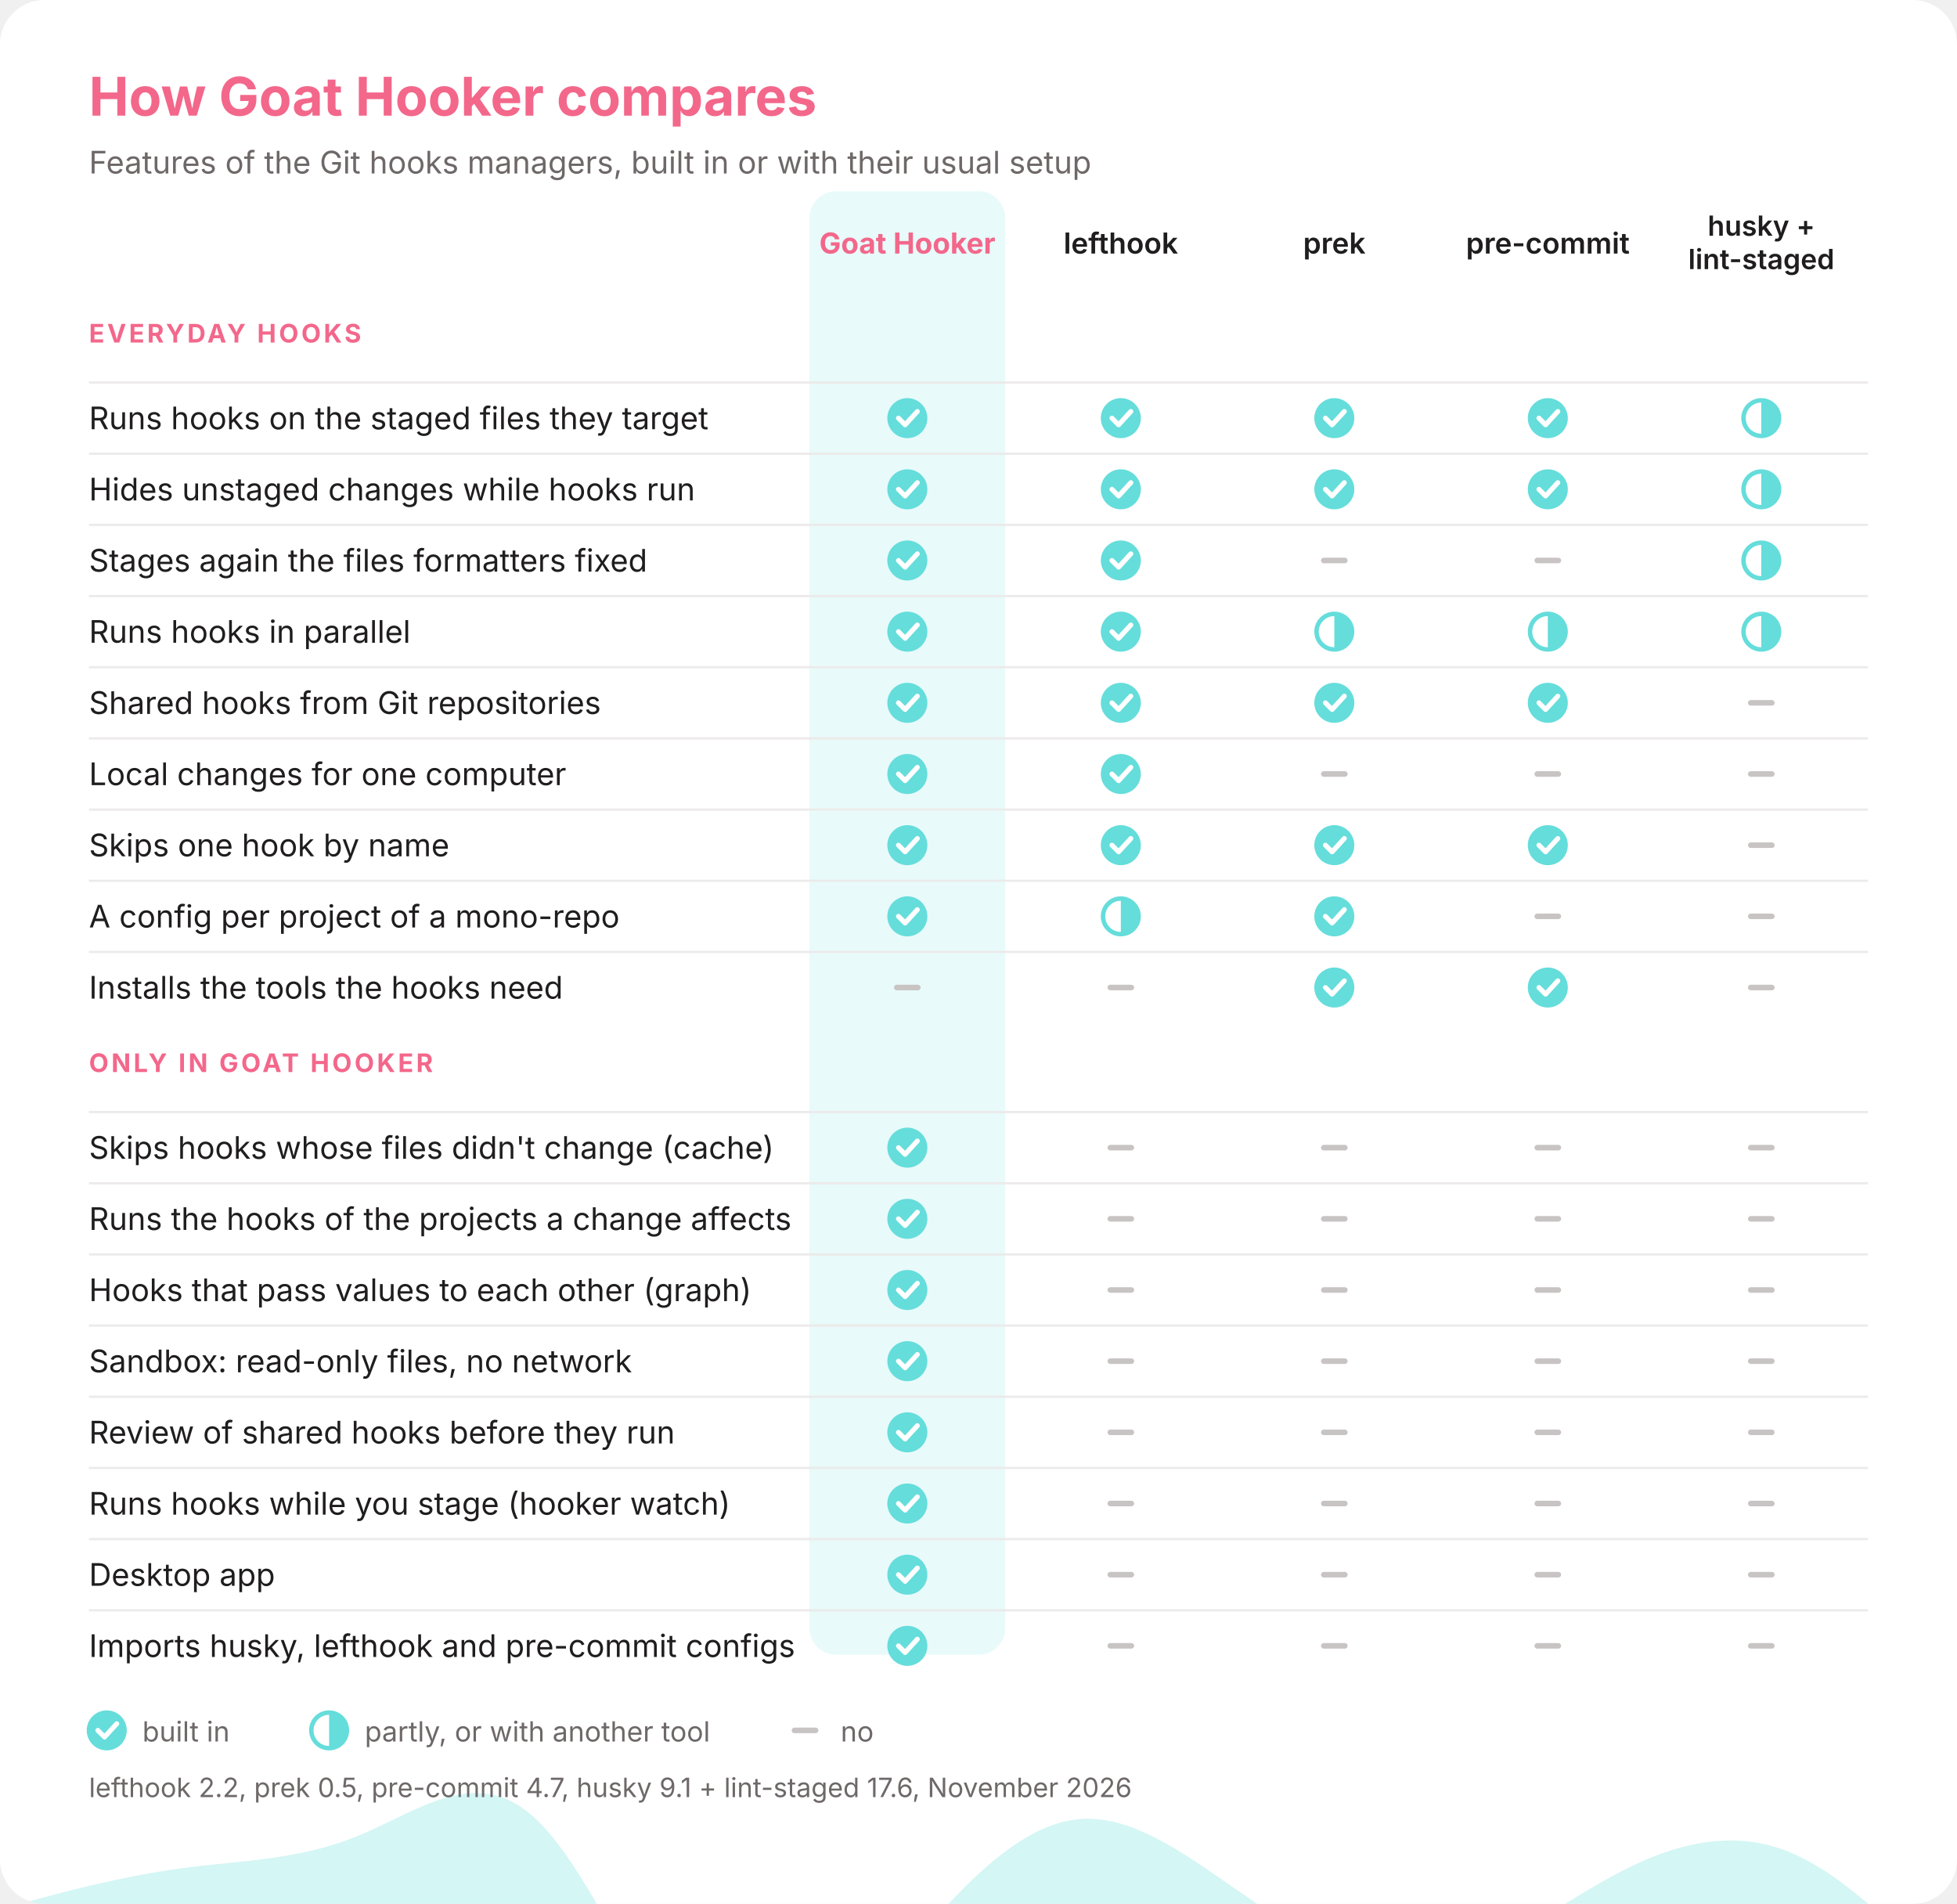
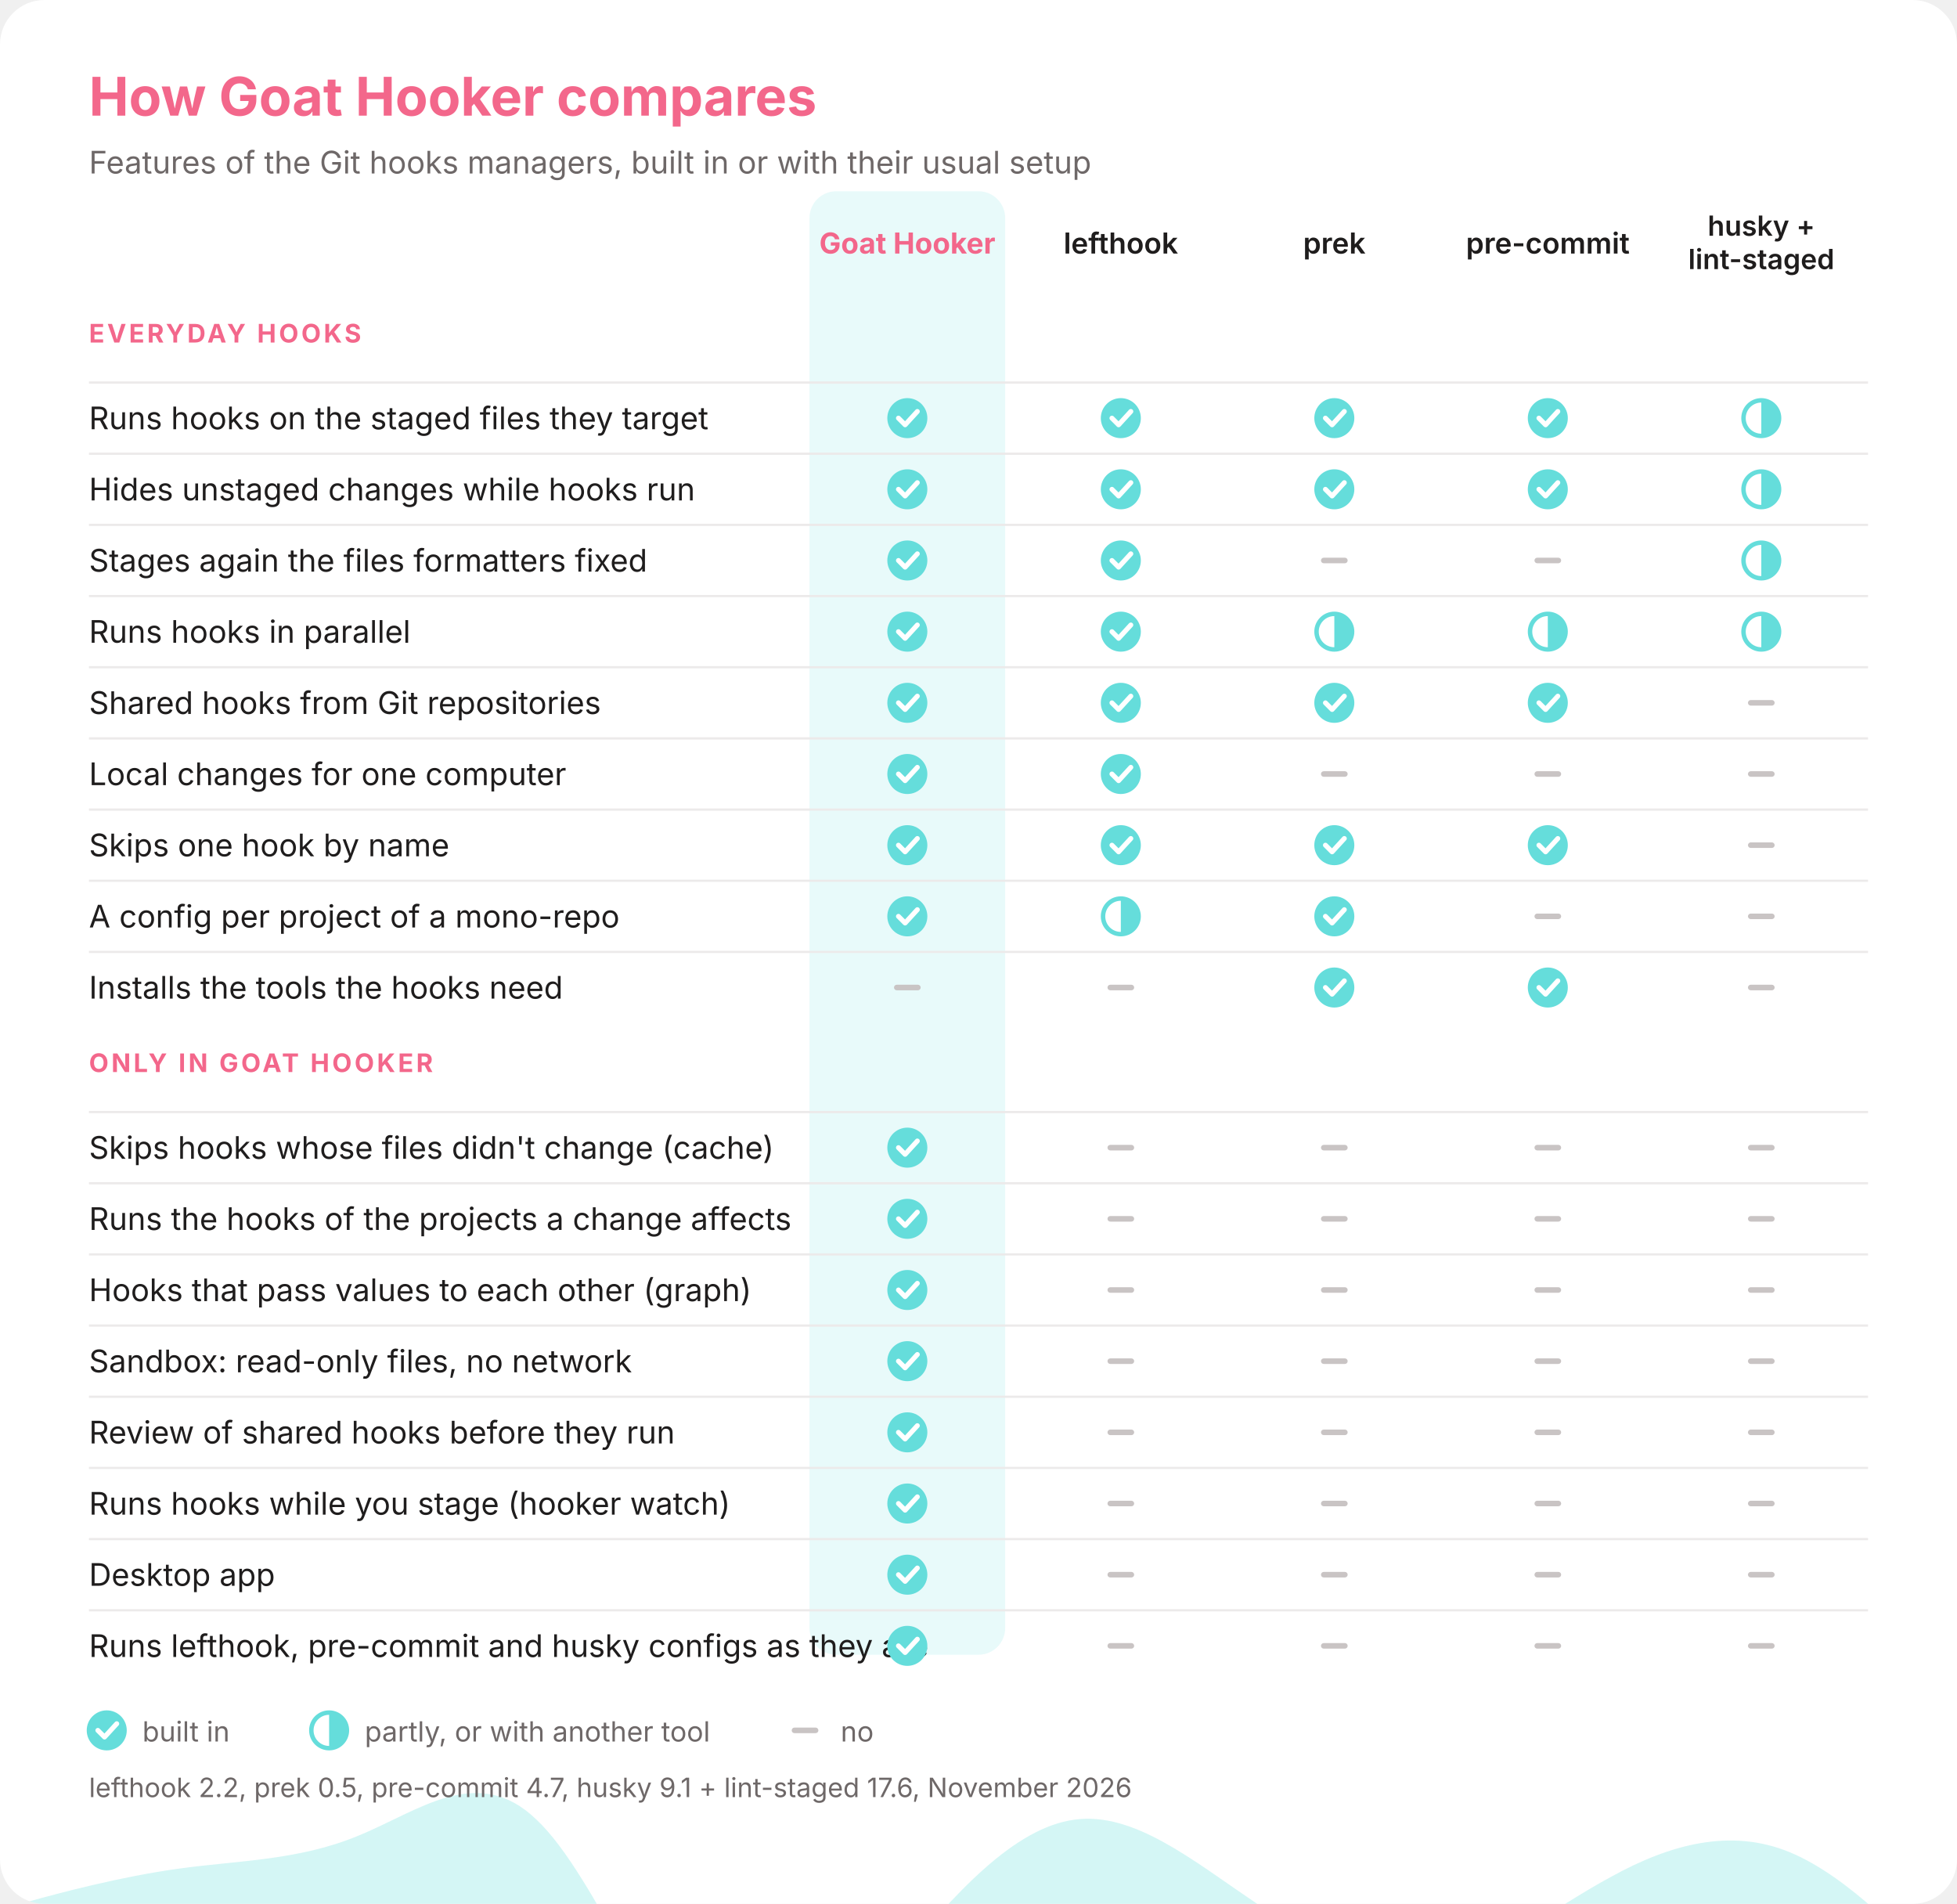
<svg xmlns="http://www.w3.org/2000/svg" width="880" height="856" viewBox="0 0 880 856" fill="none">
  <defs>
    <clipPath id="card">
      <rect width="880" height="856" rx="20" />
    </clipPath>
  </defs>
  <g clip-path="url(#card)">
    <rect width="880" height="856" rx="20" fill="#FFFFFF" />
    <path transform="translate(0 734.0723) scale(1.060241)" d="M0 117.369L12.525 113.907C25.05 110.445 50.796 103.521 75.846 100.059C100.896 96.597 126.642 96.597 151.692 86.212C177.437 75.826 202.487 55.054 227.537 79.288C253.283 103.521 278.333 172.761 303.383 190.071C329.129 207.38 354.179 172.761 379.229 141.603C404.975 110.445 430.025 82.75 455.771 79.288C480.821 75.826 505.871 96.597 531.617 113.907C556.667 131.217 581.717 145.065 607.462 141.603C632.512 138.141 657.562 117.369 683.308 103.521C708.358 89.674 734.104 82.75 759.154 93.135C784.204 103.521 809.95 131.217 822.475 145.065L835 158.913V242H822.475C809.95 242 784.204 242 759.154 242C734.104 242 708.358 242 683.308 242C657.562 242 632.512 242 607.462 242C581.717 242 556.667 242 531.617 242C505.871 242 480.821 242 455.771 242C430.025 242 404.975 242 379.229 242C354.179 242 329.129 242 303.383 242C278.333 242 253.283 242 227.537 242C202.487 242 177.437 242 151.692 242C126.642 242 100.896 242 75.846 242C50.796 242 25.05 242 12.525 242H0V117.369Z" fill="#65DDDB" fill-opacity="0.28" />
    <text x="40" y="52" font-family="Inter, -apple-system, 'Segoe UI', Roboto, Helvetica, Arial, sans-serif" font-size="24" font-weight="700" fill="#F3678B" text-anchor="start">How Goat Hooker compares</text>
    <text x="40" y="78" font-family="Inter, -apple-system, 'Segoe UI', Roboto, Helvetica, Arial, sans-serif" font-size="14" font-weight="400" fill="#6E6868" text-anchor="start">Features of the Git hooks managers, built in or with their usual setup</text>
    <rect x="364" y="86" width="88" height="658" rx="12" fill="#E8FAFA" />
    <text x="408.0" y="114" font-family="Inter, -apple-system, 'Segoe UI', Roboto, Helvetica, Arial, sans-serif" font-size="13" font-weight="700" fill="#F3678B" text-anchor="middle">Goat Hooker</text>
    <text x="504.0" y="114" font-family="Inter, -apple-system, 'Segoe UI', Roboto, Helvetica, Arial, sans-serif" font-size="13" font-weight="600" fill="#1F1D1D" text-anchor="middle">lefthook</text>
    <text x="600.0" y="114" font-family="Inter, -apple-system, 'Segoe UI', Roboto, Helvetica, Arial, sans-serif" font-size="13" font-weight="600" fill="#1F1D1D" text-anchor="middle">prek</text>
    <text x="696.0" y="114" font-family="Inter, -apple-system, 'Segoe UI', Roboto, Helvetica, Arial, sans-serif" font-size="13" font-weight="600" fill="#1F1D1D" text-anchor="middle">pre-commit</text>
    <text x="792.0" y="106" font-family="Inter, -apple-system, 'Segoe UI', Roboto, Helvetica, Arial, sans-serif" font-size="12.5" font-weight="600" fill="#1F1D1D" text-anchor="middle">husky +</text>
    <text x="792.0" y="121" font-family="Inter, -apple-system, 'Segoe UI', Roboto, Helvetica, Arial, sans-serif" font-size="12.5" font-weight="600" fill="#1F1D1D" text-anchor="middle">lint-staged</text>
    <text x="40" y="154" font-family="Inter, -apple-system, 'Segoe UI', Roboto, Helvetica, Arial, sans-serif" font-size="11.5" font-weight="700" fill="#F3678B" text-anchor="start" letter-spacing="1.2">EVERYDAY HOOKS</text>
    <line x1="40" x2="840" y1="172" y2="172" stroke="#ECEAEA" />
    <text x="40" y="193" font-family="Inter, -apple-system, 'Segoe UI', Roboto, Helvetica, Arial, sans-serif" font-size="14" font-weight="400" fill="#1F1D1D" text-anchor="start">Runs hooks on the staged files they target</text>
    <circle cx="408.0" cy="188" r="9" fill="#65DDDB" />
    <path d="M404.0 188 l3 3 l5.5 -6" stroke="#FFFFFF" stroke-width="2.2" stroke-linecap="round" stroke-linejoin="round" fill="none" />
    <circle cx="504.0" cy="188" r="9" fill="#65DDDB" />
    <path d="M500.0 188 l3 3 l5.5 -6" stroke="#FFFFFF" stroke-width="2.2" stroke-linecap="round" stroke-linejoin="round" fill="none" />
    <circle cx="600.0" cy="188" r="9" fill="#65DDDB" />
    <path d="M596.0 188 l3 3 l5.5 -6" stroke="#FFFFFF" stroke-width="2.2" stroke-linecap="round" stroke-linejoin="round" fill="none" />
    <circle cx="696.0" cy="188" r="9" fill="#65DDDB" />
    <path d="M692.0 188 l3 3 l5.5 -6" stroke="#FFFFFF" stroke-width="2.2" stroke-linecap="round" stroke-linejoin="round" fill="none" />
    <circle cx="792.0" cy="188" r="8" stroke="#65DDDB" stroke-width="2" fill="none" />
    <path d="M792.0 180 a8 8 0 0 1 0 16 z" fill="#65DDDB" />
    <line x1="40" x2="840" y1="204" y2="204" stroke="#ECEAEA" />
    <text x="40" y="225" font-family="Inter, -apple-system, 'Segoe UI', Roboto, Helvetica, Arial, sans-serif" font-size="14" font-weight="400" fill="#1F1D1D" text-anchor="start">Hides unstaged changes while hooks run</text>
    <circle cx="408.0" cy="220" r="9" fill="#65DDDB" />
    <path d="M404.0 220 l3 3 l5.5 -6" stroke="#FFFFFF" stroke-width="2.2" stroke-linecap="round" stroke-linejoin="round" fill="none" />
    <circle cx="504.0" cy="220" r="9" fill="#65DDDB" />
    <path d="M500.0 220 l3 3 l5.5 -6" stroke="#FFFFFF" stroke-width="2.2" stroke-linecap="round" stroke-linejoin="round" fill="none" />
    <circle cx="600.0" cy="220" r="9" fill="#65DDDB" />
    <path d="M596.0 220 l3 3 l5.5 -6" stroke="#FFFFFF" stroke-width="2.2" stroke-linecap="round" stroke-linejoin="round" fill="none" />
    <circle cx="696.0" cy="220" r="9" fill="#65DDDB" />
    <path d="M692.0 220 l3 3 l5.5 -6" stroke="#FFFFFF" stroke-width="2.2" stroke-linecap="round" stroke-linejoin="round" fill="none" />
    <circle cx="792.0" cy="220" r="8" stroke="#65DDDB" stroke-width="2" fill="none" />
    <path d="M792.0 212 a8 8 0 0 1 0 16 z" fill="#65DDDB" />
    <line x1="40" x2="840" y1="236" y2="236" stroke="#ECEAEA" />
    <text x="40" y="257" font-family="Inter, -apple-system, 'Segoe UI', Roboto, Helvetica, Arial, sans-serif" font-size="14" font-weight="400" fill="#1F1D1D" text-anchor="start">Stages again the files formatters fixed</text>
    <circle cx="408.0" cy="252" r="9" fill="#65DDDB" />
    <path d="M404.0 252 l3 3 l5.5 -6" stroke="#FFFFFF" stroke-width="2.2" stroke-linecap="round" stroke-linejoin="round" fill="none" />
    <circle cx="504.0" cy="252" r="9" fill="#65DDDB" />
    <path d="M500.0 252 l3 3 l5.5 -6" stroke="#FFFFFF" stroke-width="2.2" stroke-linecap="round" stroke-linejoin="round" fill="none" />
    <rect x="594.0" y="250.75" width="12" height="2.5" rx="1.25" fill="#C9C4C4" />
    <rect x="690.0" y="250.75" width="12" height="2.5" rx="1.25" fill="#C9C4C4" />
    <circle cx="792.0" cy="252" r="8" stroke="#65DDDB" stroke-width="2" fill="none" />
    <path d="M792.0 244 a8 8 0 0 1 0 16 z" fill="#65DDDB" />
    <line x1="40" x2="840" y1="268" y2="268" stroke="#ECEAEA" />
    <text x="40" y="289" font-family="Inter, -apple-system, 'Segoe UI', Roboto, Helvetica, Arial, sans-serif" font-size="14" font-weight="400" fill="#1F1D1D" text-anchor="start">Runs hooks in parallel</text>
    <circle cx="408.0" cy="284" r="9" fill="#65DDDB" />
    <path d="M404.0 284 l3 3 l5.5 -6" stroke="#FFFFFF" stroke-width="2.2" stroke-linecap="round" stroke-linejoin="round" fill="none" />
    <circle cx="504.0" cy="284" r="9" fill="#65DDDB" />
    <path d="M500.0 284 l3 3 l5.5 -6" stroke="#FFFFFF" stroke-width="2.2" stroke-linecap="round" stroke-linejoin="round" fill="none" />
    <circle cx="600.0" cy="284" r="8" stroke="#65DDDB" stroke-width="2" fill="none" />
    <path d="M600.0 276 a8 8 0 0 1 0 16 z" fill="#65DDDB" />
    <circle cx="696.0" cy="284" r="8" stroke="#65DDDB" stroke-width="2" fill="none" />
    <path d="M696.0 276 a8 8 0 0 1 0 16 z" fill="#65DDDB" />
    <circle cx="792.0" cy="284" r="8" stroke="#65DDDB" stroke-width="2" fill="none" />
    <path d="M792.0 276 a8 8 0 0 1 0 16 z" fill="#65DDDB" />
    <line x1="40" x2="840" y1="300" y2="300" stroke="#ECEAEA" />
    <text x="40" y="321" font-family="Inter, -apple-system, 'Segoe UI', Roboto, Helvetica, Arial, sans-serif" font-size="14" font-weight="400" fill="#1F1D1D" text-anchor="start">Shared hooks from Git repositories</text>
    <circle cx="408.0" cy="316" r="9" fill="#65DDDB" />
    <path d="M404.0 316 l3 3 l5.5 -6" stroke="#FFFFFF" stroke-width="2.2" stroke-linecap="round" stroke-linejoin="round" fill="none" />
    <circle cx="504.0" cy="316" r="9" fill="#65DDDB" />
    <path d="M500.0 316 l3 3 l5.5 -6" stroke="#FFFFFF" stroke-width="2.2" stroke-linecap="round" stroke-linejoin="round" fill="none" />
    <circle cx="600.0" cy="316" r="9" fill="#65DDDB" />
    <path d="M596.0 316 l3 3 l5.5 -6" stroke="#FFFFFF" stroke-width="2.2" stroke-linecap="round" stroke-linejoin="round" fill="none" />
    <circle cx="696.0" cy="316" r="9" fill="#65DDDB" />
    <path d="M692.0 316 l3 3 l5.5 -6" stroke="#FFFFFF" stroke-width="2.2" stroke-linecap="round" stroke-linejoin="round" fill="none" />
    <rect x="786.0" y="314.75" width="12" height="2.5" rx="1.25" fill="#C9C4C4" />
    <line x1="40" x2="840" y1="332" y2="332" stroke="#ECEAEA" />
    <text x="40" y="353" font-family="Inter, -apple-system, 'Segoe UI', Roboto, Helvetica, Arial, sans-serif" font-size="14" font-weight="400" fill="#1F1D1D" text-anchor="start">Local changes for one computer</text>
    <circle cx="408.0" cy="348" r="9" fill="#65DDDB" />
    <path d="M404.0 348 l3 3 l5.5 -6" stroke="#FFFFFF" stroke-width="2.2" stroke-linecap="round" stroke-linejoin="round" fill="none" />
    <circle cx="504.0" cy="348" r="9" fill="#65DDDB" />
    <path d="M500.0 348 l3 3 l5.5 -6" stroke="#FFFFFF" stroke-width="2.2" stroke-linecap="round" stroke-linejoin="round" fill="none" />
    <rect x="594.0" y="346.75" width="12" height="2.5" rx="1.25" fill="#C9C4C4" />
    <rect x="690.0" y="346.75" width="12" height="2.5" rx="1.25" fill="#C9C4C4" />
    <rect x="786.0" y="346.75" width="12" height="2.5" rx="1.25" fill="#C9C4C4" />
    <line x1="40" x2="840" y1="364" y2="364" stroke="#ECEAEA" />
    <text x="40" y="385" font-family="Inter, -apple-system, 'Segoe UI', Roboto, Helvetica, Arial, sans-serif" font-size="14" font-weight="400" fill="#1F1D1D" text-anchor="start">Skips one hook by name</text>
    <circle cx="408.0" cy="380" r="9" fill="#65DDDB" />
    <path d="M404.0 380 l3 3 l5.5 -6" stroke="#FFFFFF" stroke-width="2.2" stroke-linecap="round" stroke-linejoin="round" fill="none" />
    <circle cx="504.0" cy="380" r="9" fill="#65DDDB" />
    <path d="M500.0 380 l3 3 l5.5 -6" stroke="#FFFFFF" stroke-width="2.2" stroke-linecap="round" stroke-linejoin="round" fill="none" />
    <circle cx="600.0" cy="380" r="9" fill="#65DDDB" />
    <path d="M596.0 380 l3 3 l5.5 -6" stroke="#FFFFFF" stroke-width="2.2" stroke-linecap="round" stroke-linejoin="round" fill="none" />
    <circle cx="696.0" cy="380" r="9" fill="#65DDDB" />
    <path d="M692.0 380 l3 3 l5.5 -6" stroke="#FFFFFF" stroke-width="2.2" stroke-linecap="round" stroke-linejoin="round" fill="none" />
    <rect x="786.0" y="378.75" width="12" height="2.5" rx="1.25" fill="#C9C4C4" />
    <line x1="40" x2="840" y1="396" y2="396" stroke="#ECEAEA" />
    <text x="40" y="417" font-family="Inter, -apple-system, 'Segoe UI', Roboto, Helvetica, Arial, sans-serif" font-size="14" font-weight="400" fill="#1F1D1D" text-anchor="start">A config per project of a mono-repo</text>
    <circle cx="408.0" cy="412" r="9" fill="#65DDDB" />
    <path d="M404.0 412 l3 3 l5.5 -6" stroke="#FFFFFF" stroke-width="2.2" stroke-linecap="round" stroke-linejoin="round" fill="none" />
    <circle cx="504.0" cy="412" r="8" stroke="#65DDDB" stroke-width="2" fill="none" />
    <path d="M504.0 404 a8 8 0 0 1 0 16 z" fill="#65DDDB" />
    <circle cx="600.0" cy="412" r="9" fill="#65DDDB" />
    <path d="M596.0 412 l3 3 l5.5 -6" stroke="#FFFFFF" stroke-width="2.2" stroke-linecap="round" stroke-linejoin="round" fill="none" />
    <rect x="690.0" y="410.75" width="12" height="2.5" rx="1.25" fill="#C9C4C4" />
    <rect x="786.0" y="410.75" width="12" height="2.5" rx="1.25" fill="#C9C4C4" />
    <line x1="40" x2="840" y1="428" y2="428" stroke="#ECEAEA" />
    <text x="40" y="449" font-family="Inter, -apple-system, 'Segoe UI', Roboto, Helvetica, Arial, sans-serif" font-size="14" font-weight="400" fill="#1F1D1D" text-anchor="start">Installs the tools the hooks need</text>
    <rect x="402.0" y="442.75" width="12" height="2.5" rx="1.25" fill="#C9C4C4" />
    <rect x="498.0" y="442.75" width="12" height="2.5" rx="1.25" fill="#C9C4C4" />
    <circle cx="600.0" cy="444" r="9" fill="#65DDDB" />
    <path d="M596.0 444 l3 3 l5.5 -6" stroke="#FFFFFF" stroke-width="2.2" stroke-linecap="round" stroke-linejoin="round" fill="none" />
    <circle cx="696.0" cy="444" r="9" fill="#65DDDB" />
    <path d="M692.0 444 l3 3 l5.5 -6" stroke="#FFFFFF" stroke-width="2.2" stroke-linecap="round" stroke-linejoin="round" fill="none" />
    <rect x="786.0" y="442.75" width="12" height="2.5" rx="1.25" fill="#C9C4C4" />
    <text x="40" y="482" font-family="Inter, -apple-system, 'Segoe UI', Roboto, Helvetica, Arial, sans-serif" font-size="11.5" font-weight="700" fill="#F3678B" text-anchor="start" letter-spacing="1.2">ONLY IN GOAT HOOKER</text>
    <line x1="40" x2="840" y1="500" y2="500" stroke="#ECEAEA" />
    <text x="40" y="521" font-family="Inter, -apple-system, 'Segoe UI', Roboto, Helvetica, Arial, sans-serif" font-size="14" font-weight="400" fill="#1F1D1D" text-anchor="start">Skips hooks whose files didn't change (cache)</text>
    <circle cx="408.0" cy="516" r="9" fill="#65DDDB" />
    <path d="M404.0 516 l3 3 l5.5 -6" stroke="#FFFFFF" stroke-width="2.2" stroke-linecap="round" stroke-linejoin="round" fill="none" />
    <rect x="498.0" y="514.75" width="12" height="2.5" rx="1.25" fill="#C9C4C4" />
    <rect x="594.0" y="514.75" width="12" height="2.5" rx="1.25" fill="#C9C4C4" />
    <rect x="690.0" y="514.75" width="12" height="2.5" rx="1.25" fill="#C9C4C4" />
    <rect x="786.0" y="514.75" width="12" height="2.5" rx="1.25" fill="#C9C4C4" />
    <line x1="40" x2="840" y1="532" y2="532" stroke="#ECEAEA" />
    <text x="40" y="553" font-family="Inter, -apple-system, 'Segoe UI', Roboto, Helvetica, Arial, sans-serif" font-size="14" font-weight="400" fill="#1F1D1D" text-anchor="start">Runs the hooks of the projects a change affects</text>
    <circle cx="408.0" cy="548" r="9" fill="#65DDDB" />
    <path d="M404.0 548 l3 3 l5.5 -6" stroke="#FFFFFF" stroke-width="2.2" stroke-linecap="round" stroke-linejoin="round" fill="none" />
    <rect x="498.0" y="546.75" width="12" height="2.5" rx="1.25" fill="#C9C4C4" />
    <rect x="594.0" y="546.75" width="12" height="2.5" rx="1.25" fill="#C9C4C4" />
    <rect x="690.0" y="546.75" width="12" height="2.5" rx="1.25" fill="#C9C4C4" />
    <rect x="786.0" y="546.75" width="12" height="2.5" rx="1.25" fill="#C9C4C4" />
    <line x1="40" x2="840" y1="564" y2="564" stroke="#ECEAEA" />
    <text x="40" y="585" font-family="Inter, -apple-system, 'Segoe UI', Roboto, Helvetica, Arial, sans-serif" font-size="14" font-weight="400" fill="#1F1D1D" text-anchor="start">Hooks that pass values to each other (graph)</text>
    <circle cx="408.0" cy="580" r="9" fill="#65DDDB" />
    <path d="M404.0 580 l3 3 l5.5 -6" stroke="#FFFFFF" stroke-width="2.2" stroke-linecap="round" stroke-linejoin="round" fill="none" />
    <rect x="498.0" y="578.75" width="12" height="2.5" rx="1.25" fill="#C9C4C4" />
    <rect x="594.0" y="578.75" width="12" height="2.5" rx="1.25" fill="#C9C4C4" />
    <rect x="690.0" y="578.75" width="12" height="2.5" rx="1.25" fill="#C9C4C4" />
    <rect x="786.0" y="578.75" width="12" height="2.5" rx="1.25" fill="#C9C4C4" />
    <line x1="40" x2="840" y1="596" y2="596" stroke="#ECEAEA" />
    <text x="40" y="617" font-family="Inter, -apple-system, 'Segoe UI', Roboto, Helvetica, Arial, sans-serif" font-size="14" font-weight="400" fill="#1F1D1D" text-anchor="start">Sandbox: read-only files, no network</text>
    <circle cx="408.0" cy="612" r="9" fill="#65DDDB" />
    <path d="M404.0 612 l3 3 l5.5 -6" stroke="#FFFFFF" stroke-width="2.2" stroke-linecap="round" stroke-linejoin="round" fill="none" />
    <rect x="498.0" y="610.75" width="12" height="2.5" rx="1.25" fill="#C9C4C4" />
    <rect x="594.0" y="610.75" width="12" height="2.5" rx="1.25" fill="#C9C4C4" />
    <rect x="690.0" y="610.75" width="12" height="2.5" rx="1.25" fill="#C9C4C4" />
    <rect x="786.0" y="610.75" width="12" height="2.5" rx="1.25" fill="#C9C4C4" />
    <line x1="40" x2="840" y1="628" y2="628" stroke="#ECEAEA" />
    <text x="40" y="649" font-family="Inter, -apple-system, 'Segoe UI', Roboto, Helvetica, Arial, sans-serif" font-size="14" font-weight="400" fill="#1F1D1D" text-anchor="start">Review of shared hooks before they run</text>
    <circle cx="408.0" cy="644" r="9" fill="#65DDDB" />
    <path d="M404.0 644 l3 3 l5.5 -6" stroke="#FFFFFF" stroke-width="2.2" stroke-linecap="round" stroke-linejoin="round" fill="none" />
    <rect x="498.0" y="642.75" width="12" height="2.5" rx="1.25" fill="#C9C4C4" />
    <rect x="594.0" y="642.75" width="12" height="2.5" rx="1.25" fill="#C9C4C4" />
    <rect x="690.0" y="642.75" width="12" height="2.5" rx="1.25" fill="#C9C4C4" />
    <rect x="786.0" y="642.75" width="12" height="2.5" rx="1.25" fill="#C9C4C4" />
    <line x1="40" x2="840" y1="660" y2="660" stroke="#ECEAEA" />
    <text x="40" y="681" font-family="Inter, -apple-system, 'Segoe UI', Roboto, Helvetica, Arial, sans-serif" font-size="14" font-weight="400" fill="#1F1D1D" text-anchor="start">Runs hooks while you stage (hooker watch)</text>
    <circle cx="408.0" cy="676" r="9" fill="#65DDDB" />
    <path d="M404.0 676 l3 3 l5.5 -6" stroke="#FFFFFF" stroke-width="2.2" stroke-linecap="round" stroke-linejoin="round" fill="none" />
    <rect x="498.0" y="674.75" width="12" height="2.5" rx="1.25" fill="#C9C4C4" />
    <rect x="594.0" y="674.75" width="12" height="2.5" rx="1.25" fill="#C9C4C4" />
    <rect x="690.0" y="674.75" width="12" height="2.5" rx="1.25" fill="#C9C4C4" />
    <rect x="786.0" y="674.75" width="12" height="2.5" rx="1.25" fill="#C9C4C4" />
    <line x1="40" x2="840" y1="692" y2="692" stroke="#ECEAEA" />
    <text x="40" y="713" font-family="Inter, -apple-system, 'Segoe UI', Roboto, Helvetica, Arial, sans-serif" font-size="14" font-weight="400" fill="#1F1D1D" text-anchor="start">Desktop app</text>
    <circle cx="408.0" cy="708" r="9" fill="#65DDDB" />
    <path d="M404.0 708 l3 3 l5.5 -6" stroke="#FFFFFF" stroke-width="2.2" stroke-linecap="round" stroke-linejoin="round" fill="none" />
    <rect x="498.0" y="706.75" width="12" height="2.5" rx="1.25" fill="#C9C4C4" />
    <rect x="594.0" y="706.75" width="12" height="2.5" rx="1.25" fill="#C9C4C4" />
    <rect x="690.0" y="706.75" width="12" height="2.5" rx="1.25" fill="#C9C4C4" />
    <rect x="786.0" y="706.75" width="12" height="2.5" rx="1.25" fill="#C9C4C4" />
    <line x1="40" x2="840" y1="724" y2="724" stroke="#ECEAEA" />
-     <text x="40" y="745" font-family="Inter, -apple-system, 'Segoe UI', Roboto, Helvetica, Arial, sans-serif" font-size="14" font-weight="400" fill="#1F1D1D" text-anchor="start">Imports husky, lefthook and pre-commit configs</text>
+     <text x="40" y="745" font-family="Inter, -apple-system, 'Segoe UI', Roboto, Helvetica, Arial, sans-serif" font-size="14" font-weight="400" fill="#1F1D1D" text-anchor="start">Runs lefthook, pre-commit and husky configs as they are</text>
    <circle cx="408.0" cy="740" r="9" fill="#65DDDB" />
    <path d="M404.0 740 l3 3 l5.5 -6" stroke="#FFFFFF" stroke-width="2.2" stroke-linecap="round" stroke-linejoin="round" fill="none" />
    <rect x="498.0" y="738.75" width="12" height="2.5" rx="1.25" fill="#C9C4C4" />
    <rect x="594.0" y="738.75" width="12" height="2.5" rx="1.25" fill="#C9C4C4" />
    <rect x="690.0" y="738.75" width="12" height="2.5" rx="1.25" fill="#C9C4C4" />
    <rect x="786.0" y="738.75" width="12" height="2.5" rx="1.25" fill="#C9C4C4" />
    <circle cx="48" cy="778" r="9" fill="#65DDDB" />
    <path d="M44 778 l3 3 l5.5 -6" stroke="#FFFFFF" stroke-width="2.2" stroke-linecap="round" stroke-linejoin="round" fill="none" />
    <text x="64" y="783" font-family="Inter, -apple-system, 'Segoe UI', Roboto, Helvetica, Arial, sans-serif" font-size="12.5" font-weight="400" fill="#6E6868" text-anchor="start">built in</text>
    <circle cx="148" cy="778" r="8" stroke="#65DDDB" stroke-width="2" fill="none" />
    <path d="M148 770 a8 8 0 0 1 0 16 z" fill="#65DDDB" />
    <text x="164" y="783" font-family="Inter, -apple-system, 'Segoe UI', Roboto, Helvetica, Arial, sans-serif" font-size="12.5" font-weight="400" fill="#6E6868" text-anchor="start">partly, or with another tool</text>
    <rect x="356" y="776.75" width="12" height="2.5" rx="1.25" fill="#C9C4C4" />
    <text x="378" y="783" font-family="Inter, -apple-system, 'Segoe UI', Roboto, Helvetica, Arial, sans-serif" font-size="12.5" font-weight="400" fill="#6E6868" text-anchor="start">no</text>
    <text x="40" y="808" font-family="Inter, -apple-system, 'Segoe UI', Roboto, Helvetica, Arial, sans-serif" font-size="12" font-weight="400" fill="#6E6868" text-anchor="start">lefthook 2.2, prek 0.5, pre-commit 4.7, husky 9.1 + lint-staged 17.6, November 2026</text>
  </g>
</svg>
